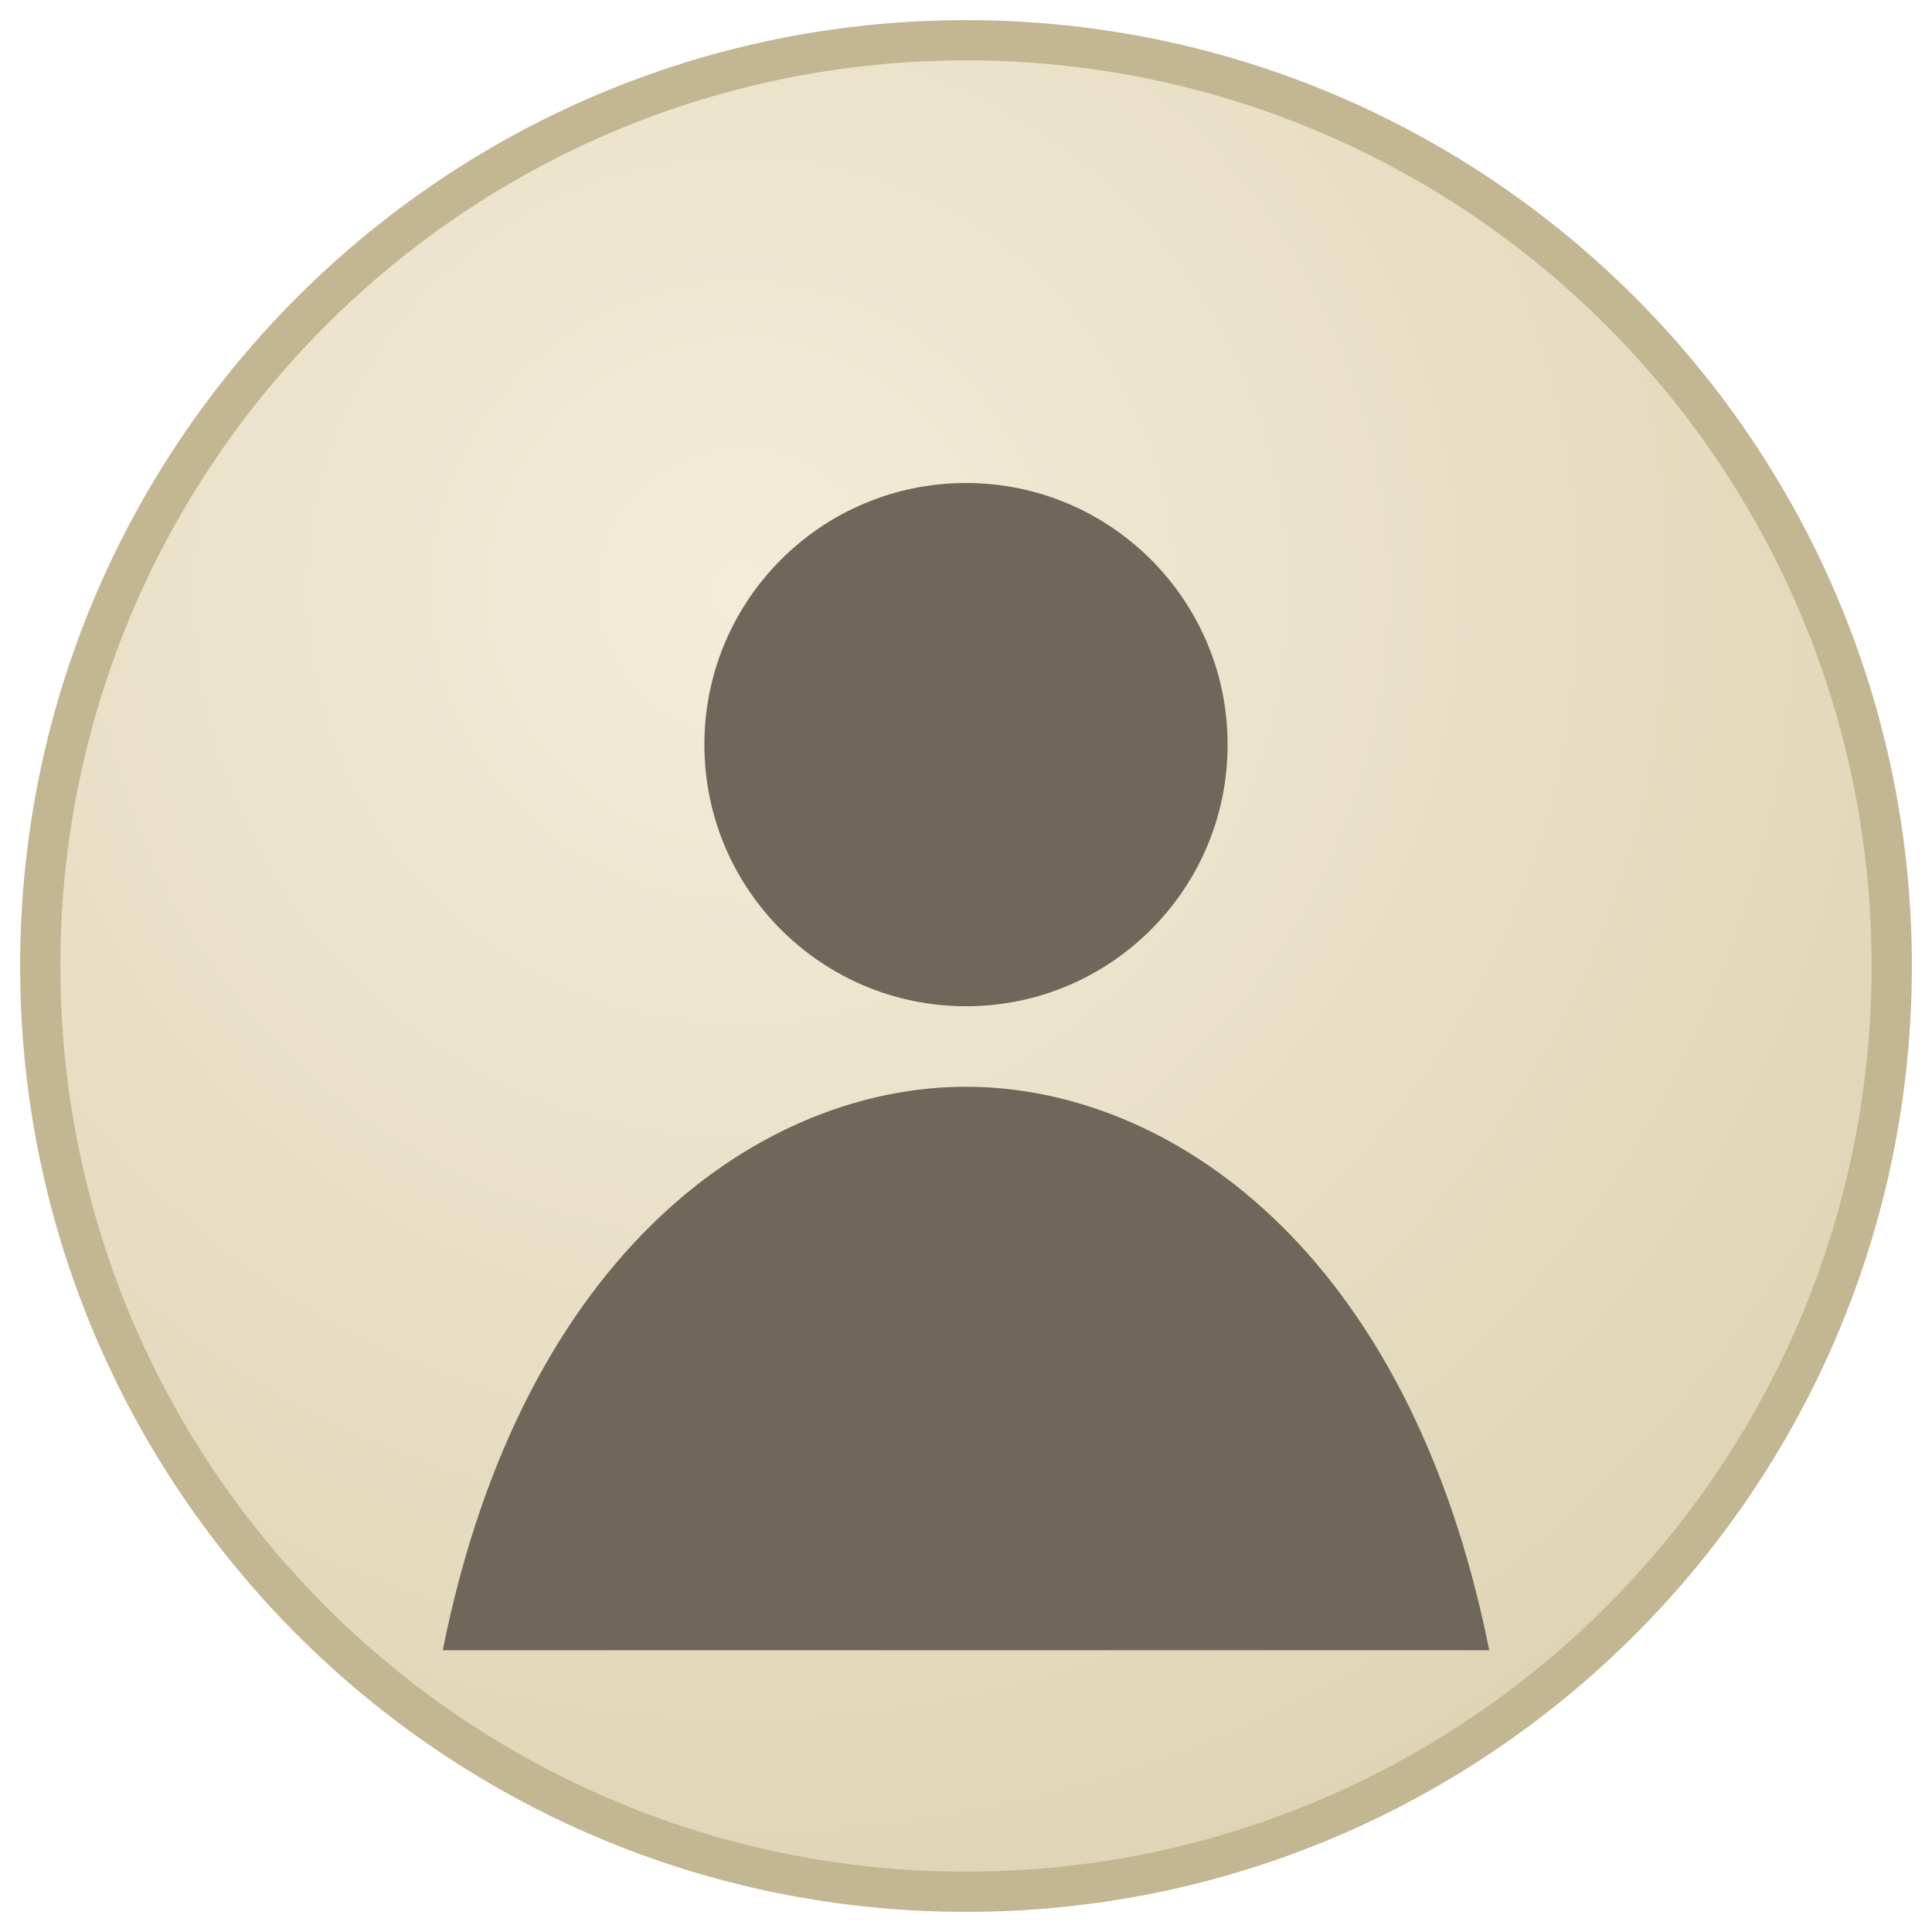
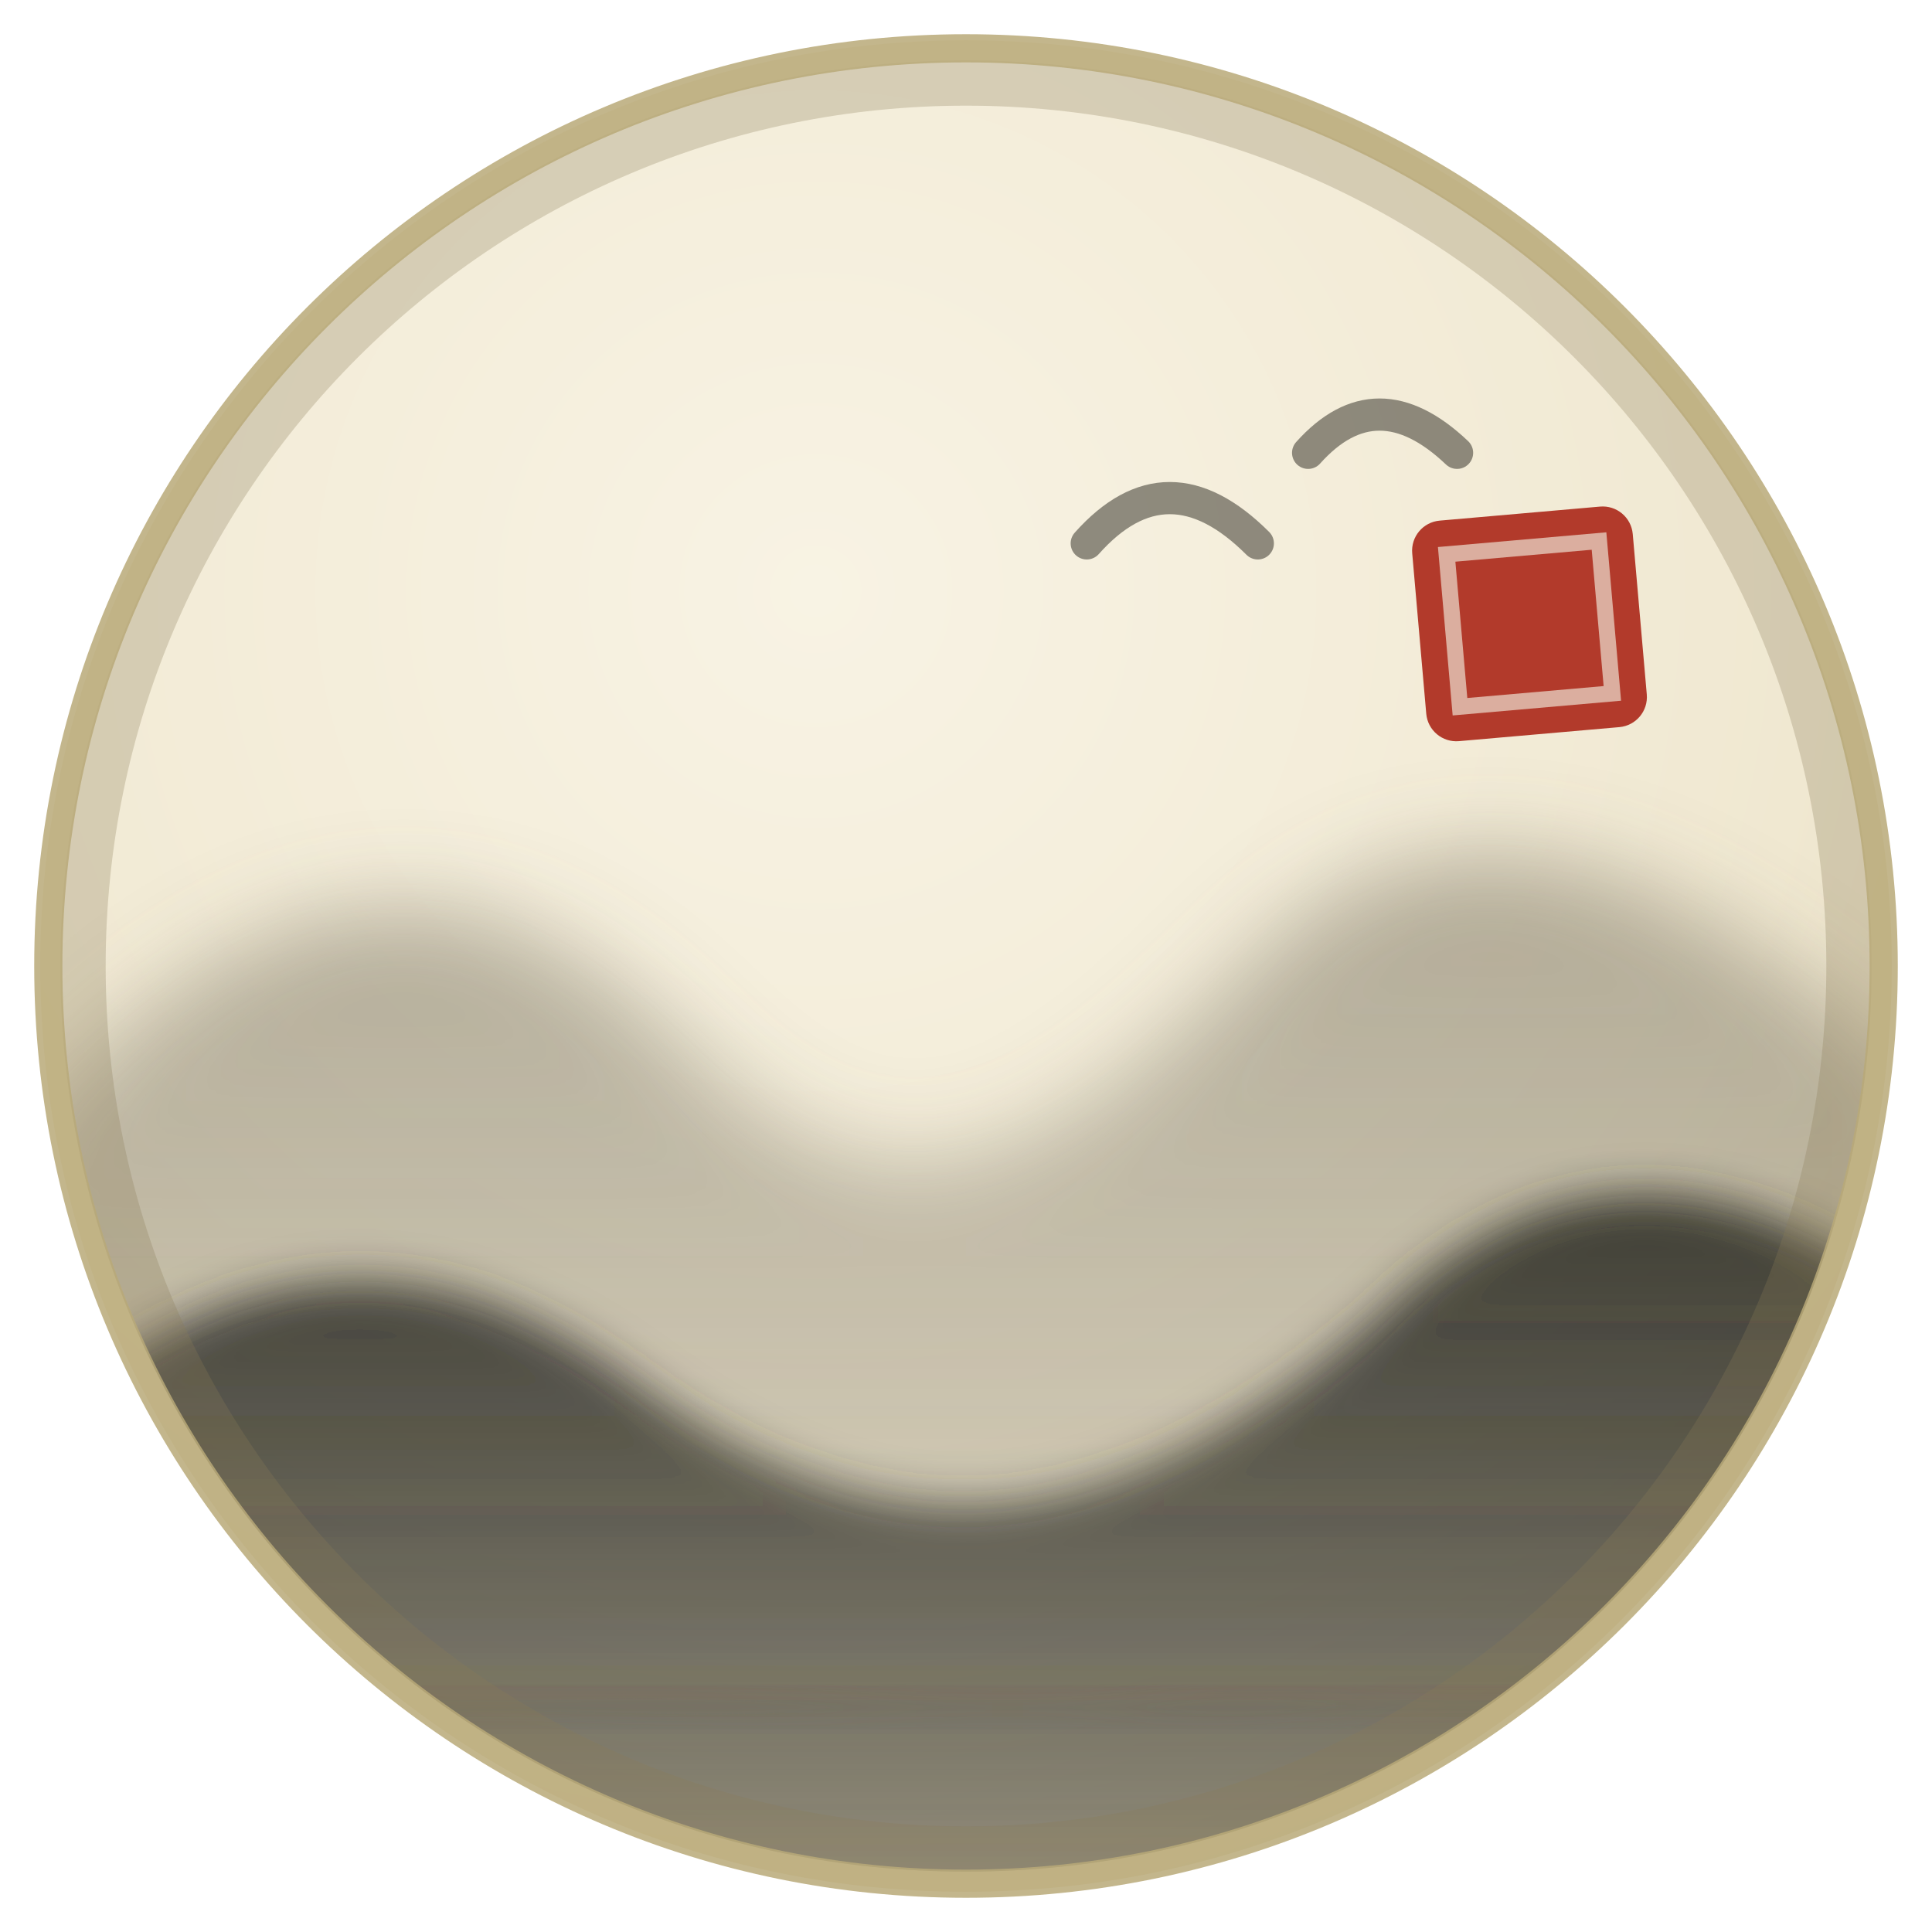
<svg xmlns="http://www.w3.org/2000/svg" viewBox="0 0 96 96">
  <defs>
-     <radialGradient id="bg" cx="38%" cy="30%" r="80%">
-       <stop offset="0%" stop-color="#f3ecd8" />
-       <stop offset="100%" stop-color="#ddd2b2" />
+     <radialGradient id="paper" cx="42%" cy="30%" r="92%">
+       <stop offset="0%" stop-color="#f8f3e4" />
+       <stop offset="58%" stop-color="#f0e8d1" />
+       <stop offset="100%" stop-color="#ddd0b0" />
    </radialGradient>
+     <linearGradient id="inkFar" x1="0" y1="0" x2="0" y2="1">
+       <stop offset="0%" stop-color="#7d7663" stop-opacity=".55" />
+       <stop offset="100%" stop-color="#7d7663" stop-opacity=".1" />
+     </linearGradient>
+     <linearGradient id="inkNear" x1="0" y1="0" x2="0" y2="1">
+       <stop offset="0%" stop-color="#33302a" stop-opacity=".9" />
+       <stop offset="100%" stop-color="#33302a" stop-opacity=".32" />
+     </linearGradient>
+     <filter id="soft" x="-20%" y="-20%" width="140%" height="140%">
+       <feGaussianBlur stdDeviation="1.1" />
+     </filter>
+     <filter id="softer" x="-20%" y="-20%" width="140%" height="140%">
+       <feGaussianBlur stdDeviation="2.2" />
+     </filter>
+     <clipPath id="rim">
+       <circle cx="48" cy="48" r="45" />
+     </clipPath>
  </defs>
-   <circle cx="48" cy="48" r="46" fill="url(#bg)" stroke="#c3b693" stroke-width="2" />
-   <circle cx="48" cy="37" r="13" fill="#6f685a" />
-   <path d="M22 82 C 26 62, 38 54, 48 54 C 58 54, 70 62, 74 82 Z" fill="#6f685a" />
+   <circle cx="48" cy="48" r="46" fill="url(#paper)" />
+   <g clip-path="url(#rim)">
+     <path filter="url(#softer)" fill="url(#inkFar)" d="M-4 62 C 10 44 22 40 34 52 C 44 62 52 58 62 48 C 74 36 88 46 100 58 L 100 100 L -4 100 Z" />
+     <path filter="url(#soft)" fill="url(#inkNear)" d="M-6 78 C 8 62 20 60 32 69 C 46 79 58 75 70 64 C 82 54 94 62 102 71 L 102 102 L -6 102 Z" />
+     <path d="M14 85 C 30 83 44 87 60 85 C 72 83 84 85 92 84" stroke="#6f685a" stroke-opacity=".35" stroke-width="1.4" fill="none" filter="url(#soft)" />
+     <path d="M54 27 q 4 -4.5 8.5 0 M 65 22.5 q 3.4 -3.8 7.4 0" stroke="#4a463c" stroke-opacity=".6" stroke-width="1.6" fill="none" stroke-linecap="round" />
+     <g transform="rotate(-5 76 31)">
+       <rect x="70.5" y="25.5" width="11" height="11" rx="1.5" fill="#b23a2b" />
+       <rect x="72.2" y="27.2" width="7.6" height="7.6" fill="none" stroke="#f2edde" stroke-opacity=".65" stroke-width=".8" />
+     </g>
+     <circle cx="48" cy="48" r="44" fill="none" stroke="#8a7c58" stroke-opacity=".28" stroke-width="2.5" />
+   </g>
+   <circle cx="48" cy="48" r="45.6" fill="none" stroke="#b9a978" stroke-opacity=".85" stroke-width="1.4" />
</svg>
